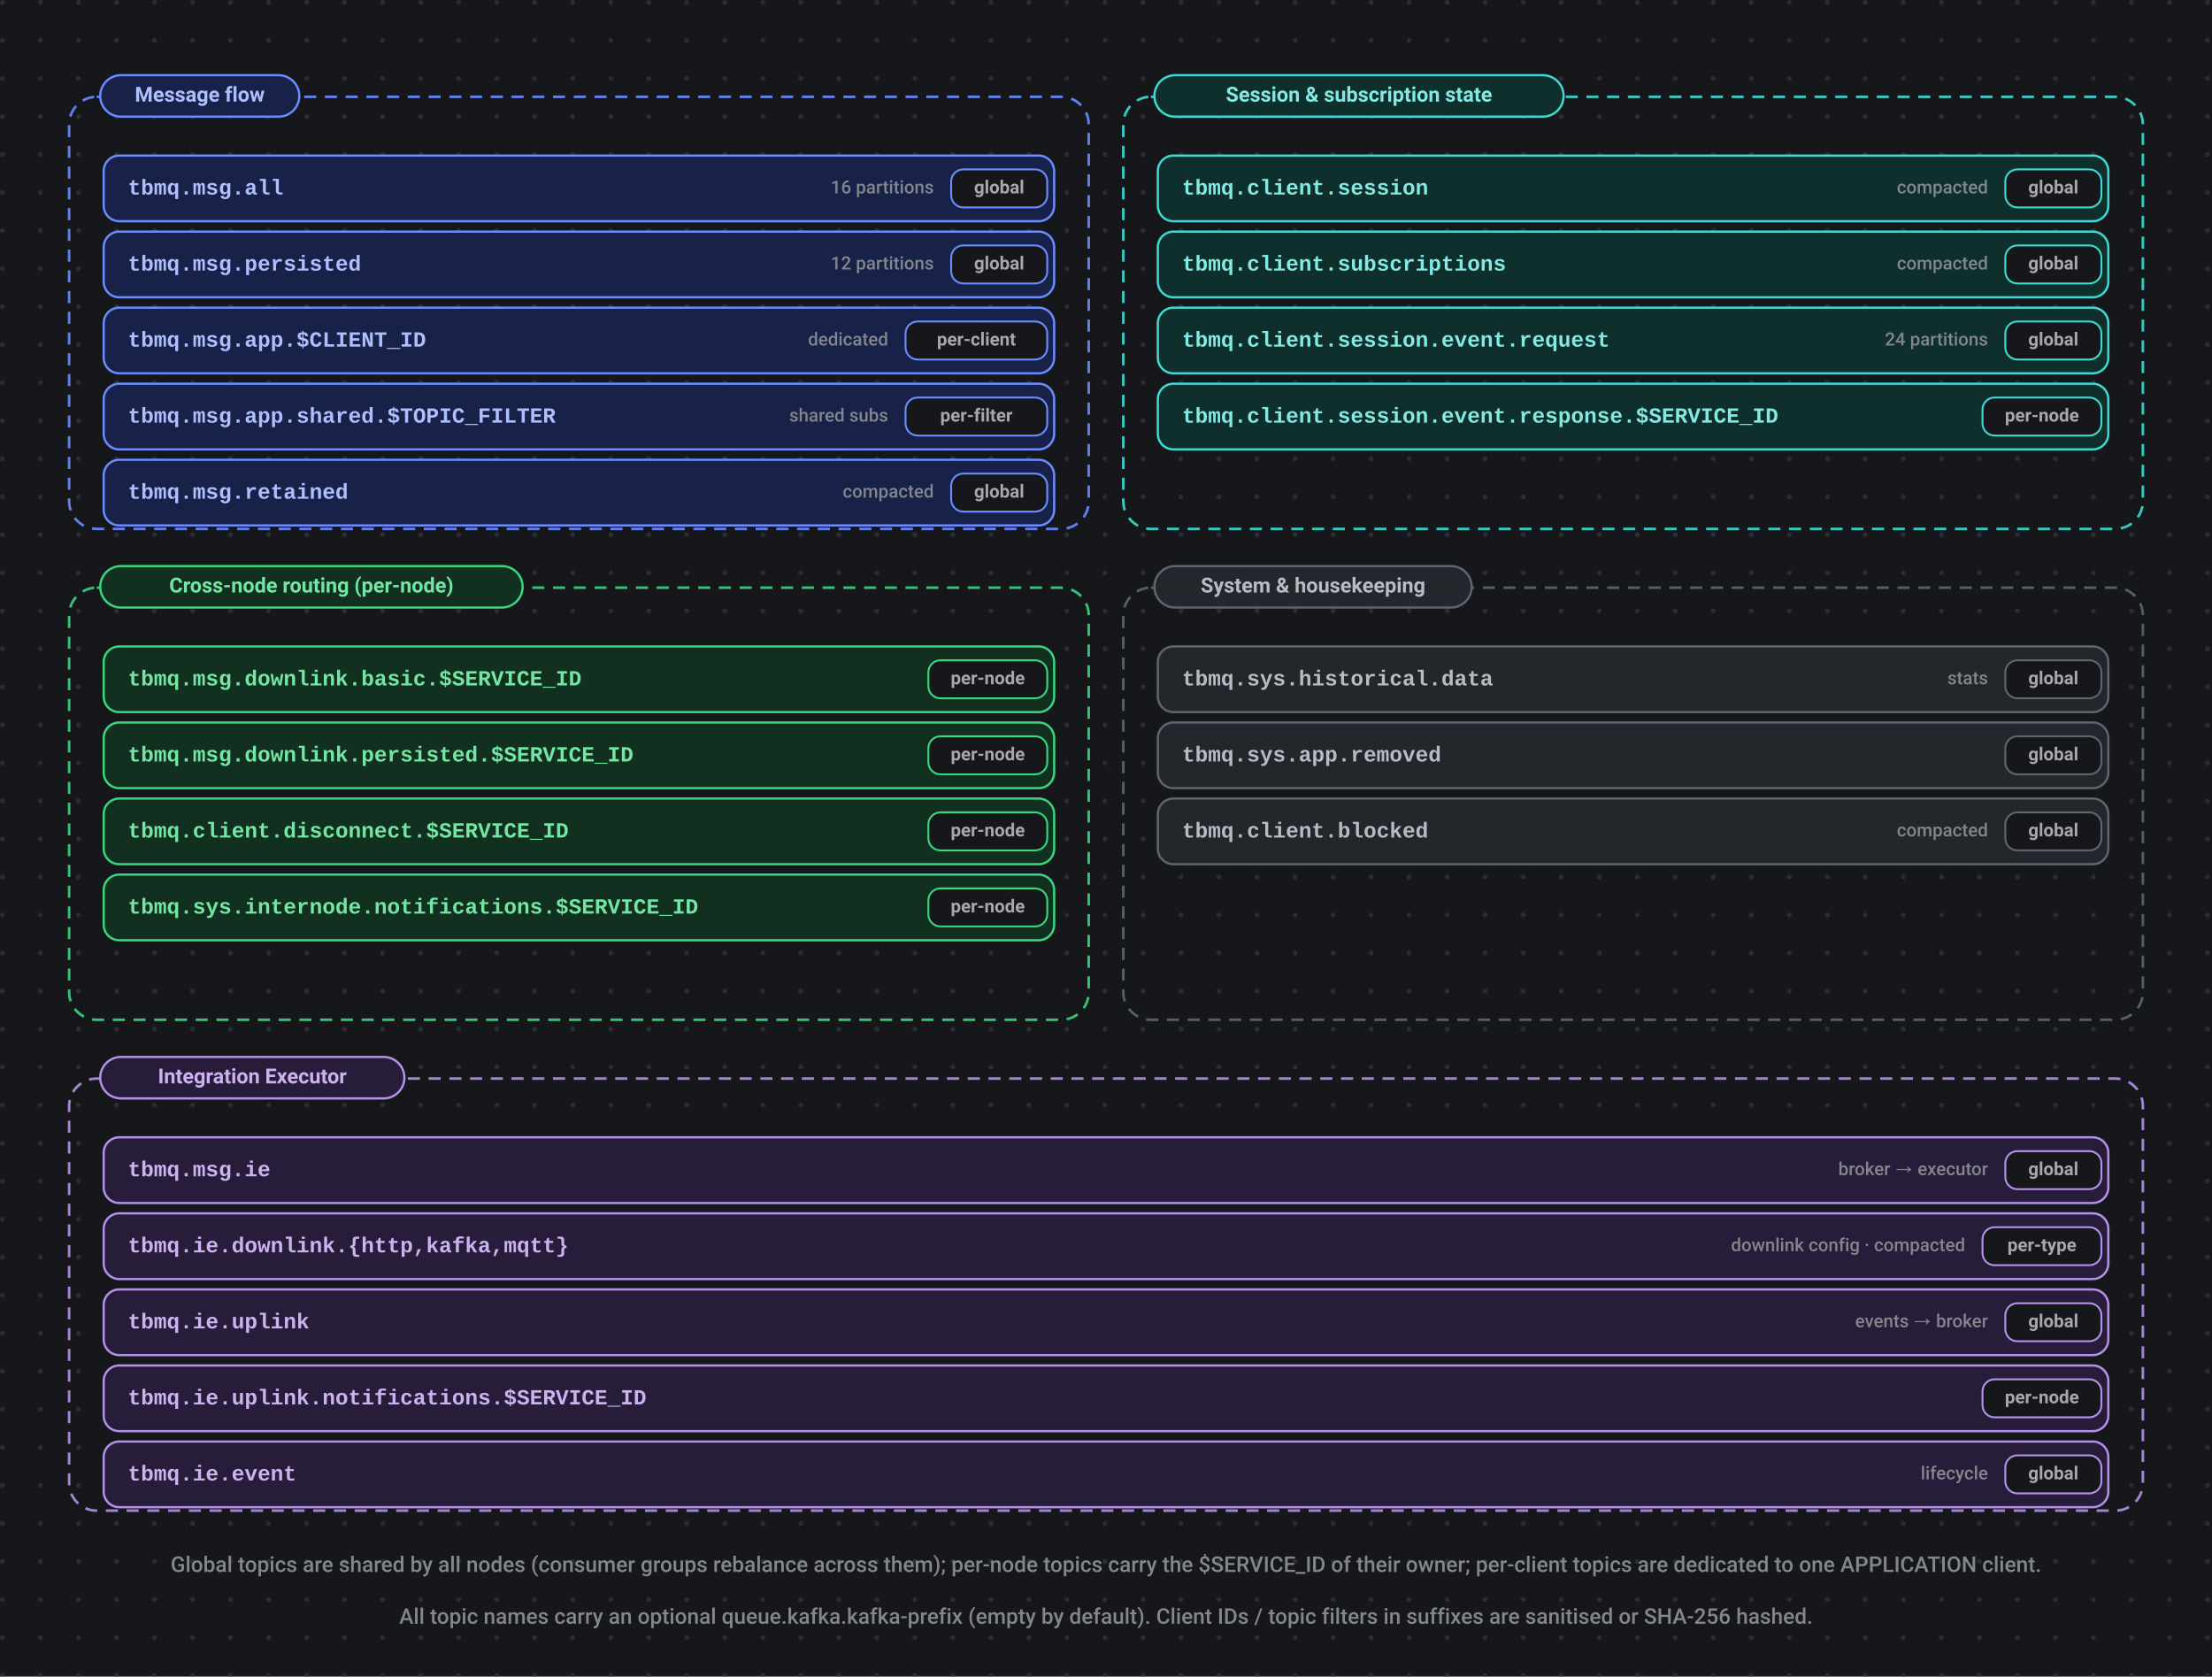
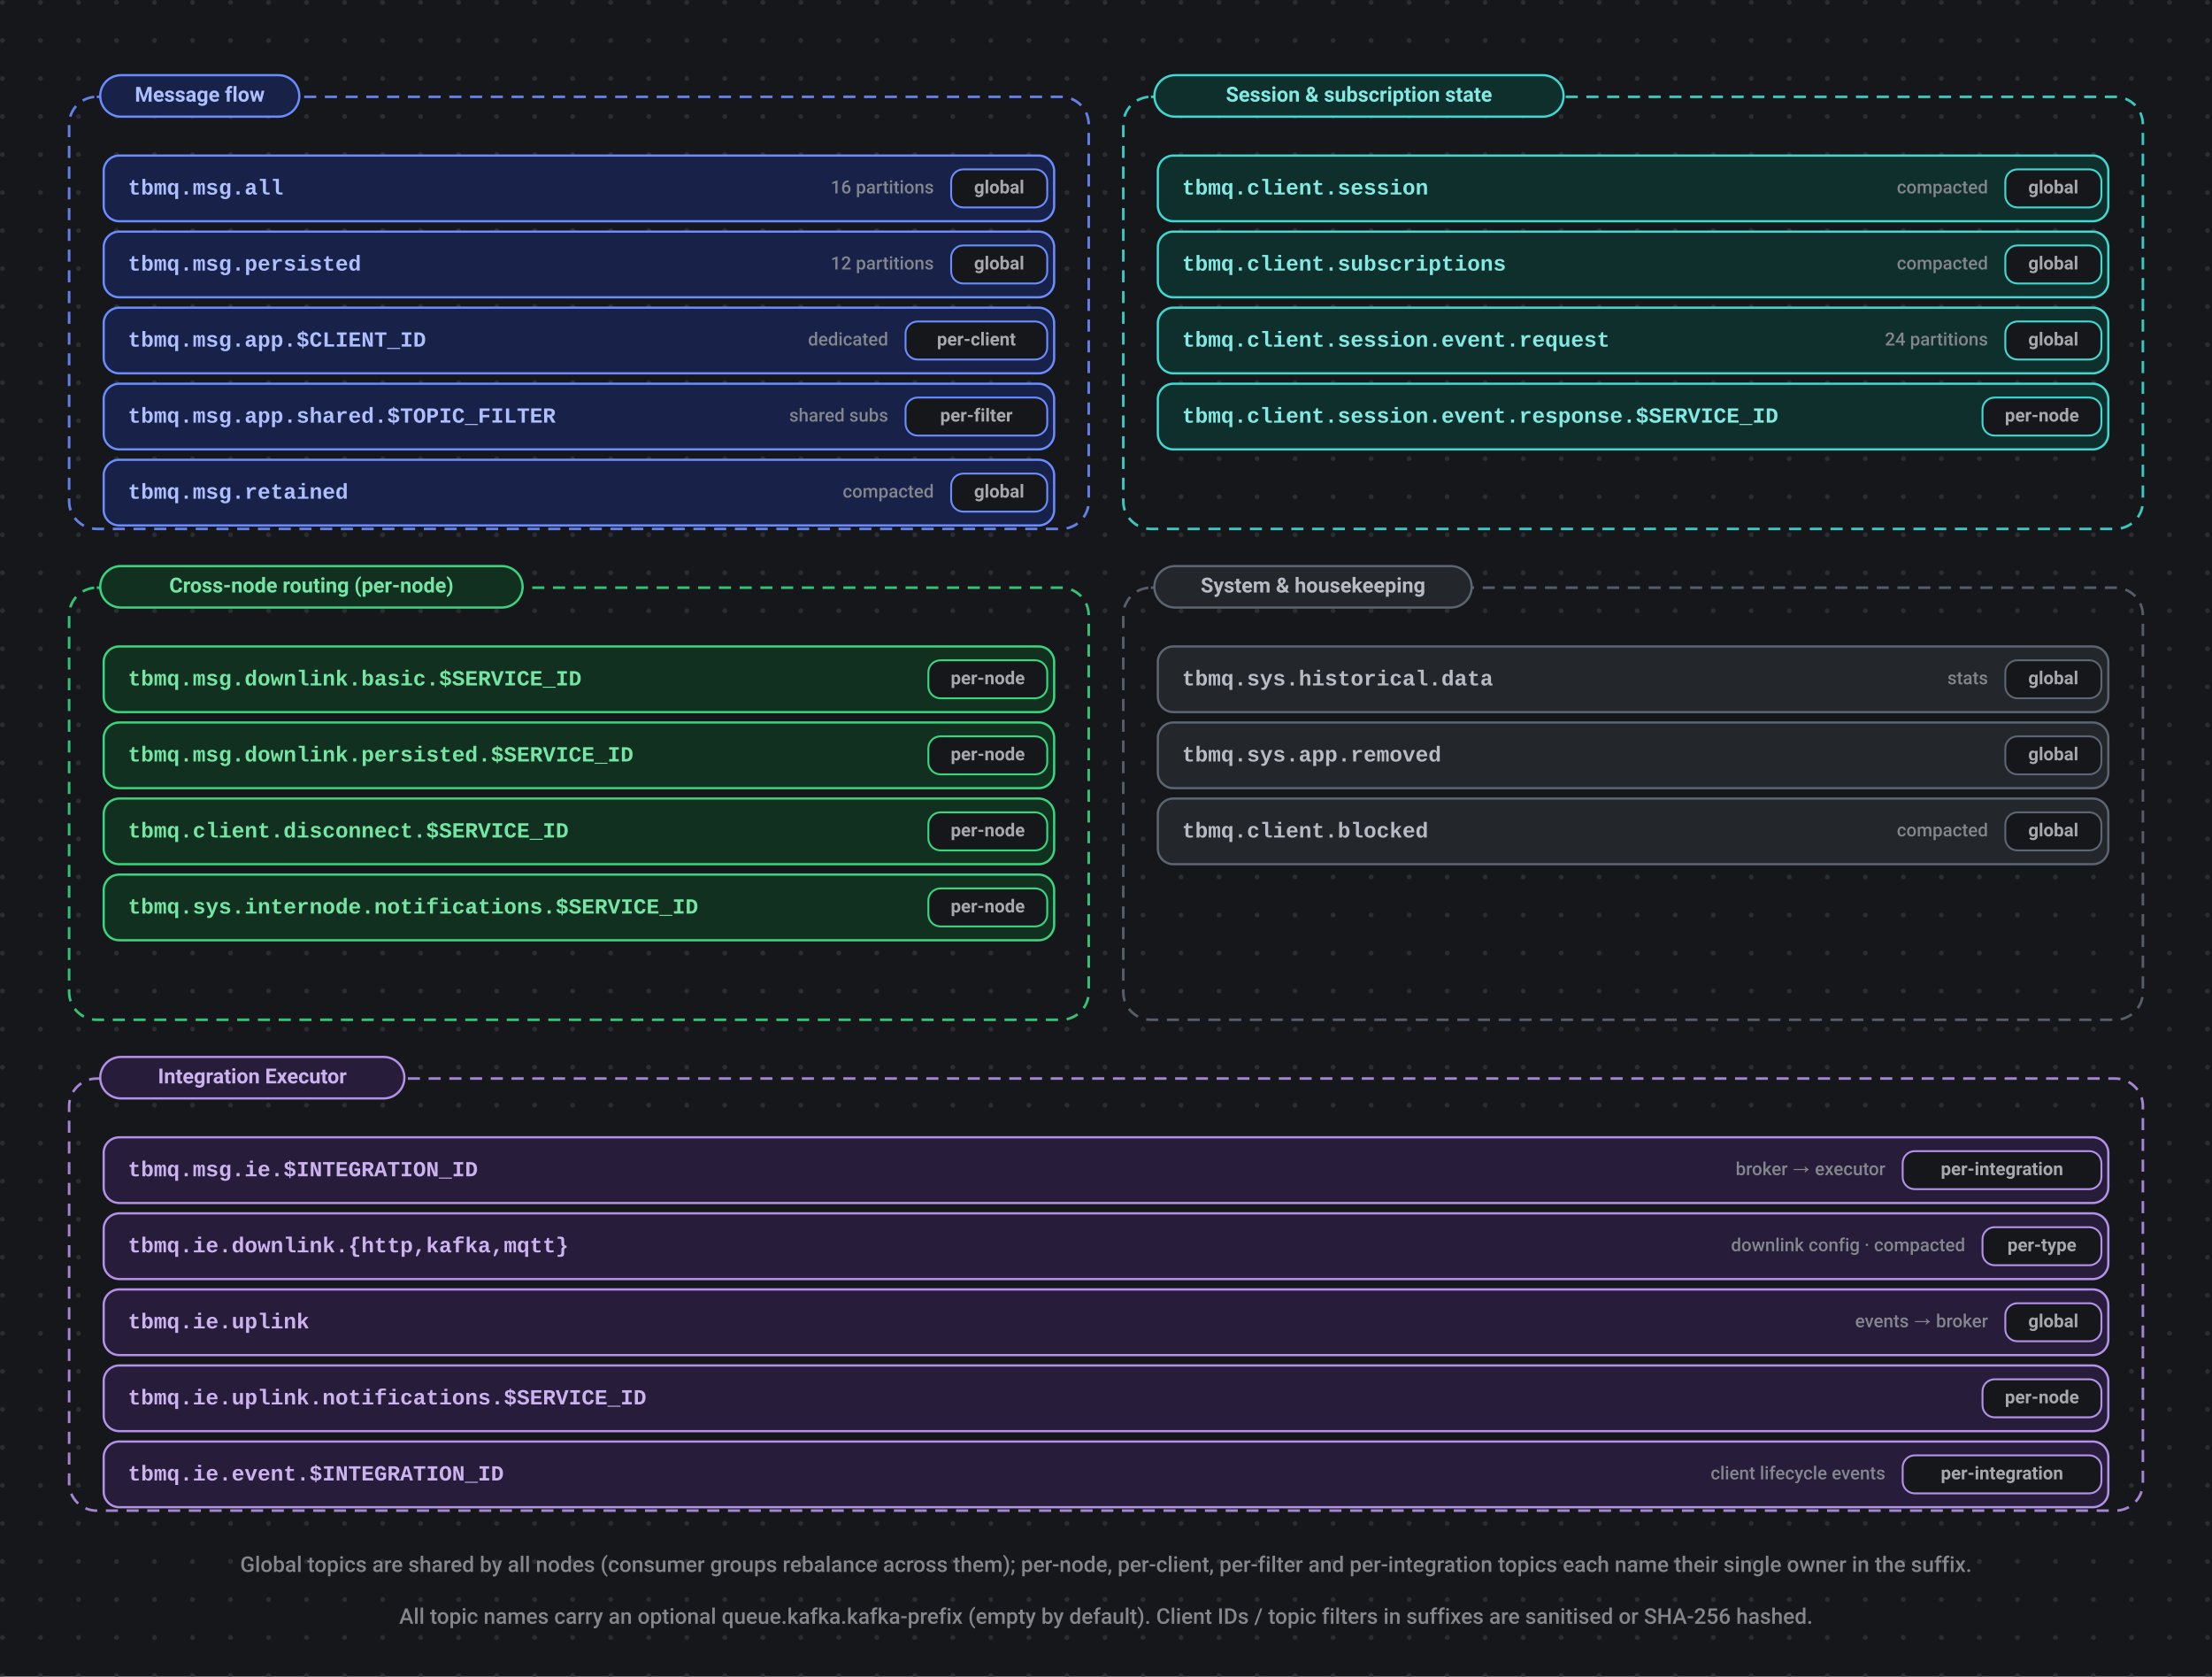
<svg xmlns="http://www.w3.org/2000/svg" viewBox="0 0 1280 970" width="1280" height="970" font-family="system-ui, -apple-system, 'Segoe UI', Roboto, Helvetica, Arial, sans-serif">
  <defs>
    <pattern id="dots" width="22" height="22" patternUnits="userSpaceOnUse">
      <circle cx="1.4" cy="1.4" r="1.4" fill="#33363d" opacity="0.7" />
    </pattern>
  </defs>
  <rect x="0" y="0" width="1280" height="970" fill="#16171a" />
  <rect x="0" y="0" width="1280" height="970" fill="url(#dots)" />
  <rect x="40" y="56" width="590" height="250" rx="16" fill="none" stroke="#6b8cff" stroke-width="1.5" stroke-dasharray="7 5" opacity="0.9" />
  <rect x="58" y="43.5" width="115.2" height="24" rx="12" fill="#182148" stroke="#6b8cff" stroke-width="1.3" />
  <text x="115.6" y="55.5" font-family="system-ui, -apple-system, 'Segoe UI', Roboto, Helvetica, Arial, sans-serif" font-size="12" font-weight="700" fill="#aebfff" text-anchor="middle" opacity="1" dominant-baseline="middle">Message flow</text>
  <rect x="60" y="90" width="550" height="38" rx="9" fill="#182148" stroke="#6b8cff" stroke-width="1.3" />
  <text x="74" y="109" font-family="ui-monospace, SFMono-Regular, Menlo, Consolas, 'Liberation Mono', 'Courier New', monospace" font-size="12.5" font-weight="600" fill="#aebfff" text-anchor="start" opacity="1" dominant-baseline="middle">tbmq.msg.all</text>
  <rect x="550.4" y="98" width="55.6" height="22" rx="7" fill="#16171a" stroke="#6b8cff" stroke-width="1.1" />
  <text x="578.2" y="109" font-family="system-ui, -apple-system, 'Segoe UI', Roboto, Helvetica, Arial, sans-serif" font-size="10.5" font-weight="600" fill="#a6a8ae" text-anchor="middle" opacity="1" dominant-baseline="middle">global</text>
  <text x="540.4" y="109" font-family="system-ui, -apple-system, 'Segoe UI', Roboto, Helvetica, Arial, sans-serif" font-size="10.5" font-weight="500" fill="#83868c" text-anchor="end" opacity="1" dominant-baseline="middle">16 partitions</text>
  <rect x="60" y="134" width="550" height="38" rx="9" fill="#182148" stroke="#6b8cff" stroke-width="1.3" />
  <text x="74" y="153" font-family="ui-monospace, SFMono-Regular, Menlo, Consolas, 'Liberation Mono', 'Courier New', monospace" font-size="12.5" font-weight="600" fill="#aebfff" text-anchor="start" opacity="1" dominant-baseline="middle">tbmq.msg.persisted</text>
  <rect x="550.4" y="142" width="55.6" height="22" rx="7" fill="#16171a" stroke="#6b8cff" stroke-width="1.1" />
  <text x="578.2" y="153" font-family="system-ui, -apple-system, 'Segoe UI', Roboto, Helvetica, Arial, sans-serif" font-size="10.5" font-weight="600" fill="#a6a8ae" text-anchor="middle" opacity="1" dominant-baseline="middle">global</text>
  <text x="540.4" y="153" font-family="system-ui, -apple-system, 'Segoe UI', Roboto, Helvetica, Arial, sans-serif" font-size="10.5" font-weight="500" fill="#83868c" text-anchor="end" opacity="1" dominant-baseline="middle">12 partitions</text>
  <rect x="60" y="178" width="550" height="38" rx="9" fill="#182148" stroke="#6b8cff" stroke-width="1.3" />
  <text x="74" y="197" font-family="ui-monospace, SFMono-Regular, Menlo, Consolas, 'Liberation Mono', 'Courier New', monospace" font-size="12.5" font-weight="600" fill="#aebfff" text-anchor="start" opacity="1" dominant-baseline="middle">tbmq.msg.app.$CLIENT_ID</text>
  <rect x="524" y="186" width="82" height="22" rx="7" fill="#16171a" stroke="#6b8cff" stroke-width="1.1" />
  <text x="565" y="197" font-family="system-ui, -apple-system, 'Segoe UI', Roboto, Helvetica, Arial, sans-serif" font-size="10.5" font-weight="600" fill="#a6a8ae" text-anchor="middle" opacity="1" dominant-baseline="middle">per-client</text>
  <text x="514" y="197" font-family="system-ui, -apple-system, 'Segoe UI', Roboto, Helvetica, Arial, sans-serif" font-size="10.5" font-weight="500" fill="#83868c" text-anchor="end" opacity="1" dominant-baseline="middle">dedicated</text>
  <rect x="60" y="222" width="550" height="38" rx="9" fill="#182148" stroke="#6b8cff" stroke-width="1.3" />
  <text x="74" y="241" font-family="ui-monospace, SFMono-Regular, Menlo, Consolas, 'Liberation Mono', 'Courier New', monospace" font-size="12.5" font-weight="600" fill="#aebfff" text-anchor="start" opacity="1" dominant-baseline="middle">tbmq.msg.app.shared.$TOPIC_FILTER</text>
  <rect x="524" y="230" width="82" height="22" rx="7" fill="#16171a" stroke="#6b8cff" stroke-width="1.1" />
  <text x="565" y="241" font-family="system-ui, -apple-system, 'Segoe UI', Roboto, Helvetica, Arial, sans-serif" font-size="10.5" font-weight="600" fill="#a6a8ae" text-anchor="middle" opacity="1" dominant-baseline="middle">per-filter</text>
  <text x="514" y="241" font-family="system-ui, -apple-system, 'Segoe UI', Roboto, Helvetica, Arial, sans-serif" font-size="10.5" font-weight="500" fill="#83868c" text-anchor="end" opacity="1" dominant-baseline="middle">shared subs</text>
  <rect x="60" y="266" width="550" height="38" rx="9" fill="#182148" stroke="#6b8cff" stroke-width="1.3" />
  <text x="74" y="285" font-family="ui-monospace, SFMono-Regular, Menlo, Consolas, 'Liberation Mono', 'Courier New', monospace" font-size="12.5" font-weight="600" fill="#aebfff" text-anchor="start" opacity="1" dominant-baseline="middle">tbmq.msg.retained</text>
  <rect x="550.4" y="274" width="55.6" height="22" rx="7" fill="#16171a" stroke="#6b8cff" stroke-width="1.1" />
  <text x="578.2" y="285" font-family="system-ui, -apple-system, 'Segoe UI', Roboto, Helvetica, Arial, sans-serif" font-size="10.5" font-weight="600" fill="#a6a8ae" text-anchor="middle" opacity="1" dominant-baseline="middle">global</text>
  <text x="540.4" y="285" font-family="system-ui, -apple-system, 'Segoe UI', Roboto, Helvetica, Arial, sans-serif" font-size="10.5" font-weight="500" fill="#83868c" text-anchor="end" opacity="1" dominant-baseline="middle">compacted</text>
  <rect x="650" y="56" width="590" height="250" rx="16" fill="none" stroke="#3fd9d1" stroke-width="1.5" stroke-dasharray="7 5" opacity="0.9" />
  <rect x="668" y="43.5" width="236.8" height="24" rx="12" fill="#0f2f2d" stroke="#3fd9d1" stroke-width="1.3" />
  <text x="786.4" y="55.5" font-family="system-ui, -apple-system, 'Segoe UI', Roboto, Helvetica, Arial, sans-serif" font-size="12" font-weight="700" fill="#82e9e3" text-anchor="middle" opacity="1" dominant-baseline="middle">Session &amp; subscription state</text>
  <rect x="670" y="90" width="550" height="38" rx="9" fill="#0f2f2d" stroke="#3fd9d1" stroke-width="1.3" />
  <text x="684" y="109" font-family="ui-monospace, SFMono-Regular, Menlo, Consolas, 'Liberation Mono', 'Courier New', monospace" font-size="12.5" font-weight="600" fill="#82e9e3" text-anchor="start" opacity="1" dominant-baseline="middle">tbmq.client.session</text>
  <rect x="1160.4" y="98" width="55.6" height="22" rx="7" fill="#16171a" stroke="#3fd9d1" stroke-width="1.1" />
  <text x="1188.2" y="109" font-family="system-ui, -apple-system, 'Segoe UI', Roboto, Helvetica, Arial, sans-serif" font-size="10.5" font-weight="600" fill="#a6a8ae" text-anchor="middle" opacity="1" dominant-baseline="middle">global</text>
  <text x="1150.4" y="109" font-family="system-ui, -apple-system, 'Segoe UI', Roboto, Helvetica, Arial, sans-serif" font-size="10.5" font-weight="500" fill="#83868c" text-anchor="end" opacity="1" dominant-baseline="middle">compacted</text>
  <rect x="670" y="134" width="550" height="38" rx="9" fill="#0f2f2d" stroke="#3fd9d1" stroke-width="1.3" />
  <text x="684" y="153" font-family="ui-monospace, SFMono-Regular, Menlo, Consolas, 'Liberation Mono', 'Courier New', monospace" font-size="12.5" font-weight="600" fill="#82e9e3" text-anchor="start" opacity="1" dominant-baseline="middle">tbmq.client.subscriptions</text>
  <rect x="1160.4" y="142" width="55.6" height="22" rx="7" fill="#16171a" stroke="#3fd9d1" stroke-width="1.1" />
  <text x="1188.2" y="153" font-family="system-ui, -apple-system, 'Segoe UI', Roboto, Helvetica, Arial, sans-serif" font-size="10.5" font-weight="600" fill="#a6a8ae" text-anchor="middle" opacity="1" dominant-baseline="middle">global</text>
  <text x="1150.4" y="153" font-family="system-ui, -apple-system, 'Segoe UI', Roboto, Helvetica, Arial, sans-serif" font-size="10.5" font-weight="500" fill="#83868c" text-anchor="end" opacity="1" dominant-baseline="middle">compacted</text>
  <rect x="670" y="178" width="550" height="38" rx="9" fill="#0f2f2d" stroke="#3fd9d1" stroke-width="1.3" />
  <text x="684" y="197" font-family="ui-monospace, SFMono-Regular, Menlo, Consolas, 'Liberation Mono', 'Courier New', monospace" font-size="12.5" font-weight="600" fill="#82e9e3" text-anchor="start" opacity="1" dominant-baseline="middle">tbmq.client.session.event.request</text>
  <rect x="1160.4" y="186" width="55.6" height="22" rx="7" fill="#16171a" stroke="#3fd9d1" stroke-width="1.1" />
  <text x="1188.2" y="197" font-family="system-ui, -apple-system, 'Segoe UI', Roboto, Helvetica, Arial, sans-serif" font-size="10.5" font-weight="600" fill="#a6a8ae" text-anchor="middle" opacity="1" dominant-baseline="middle">global</text>
  <text x="1150.4" y="197" font-family="system-ui, -apple-system, 'Segoe UI', Roboto, Helvetica, Arial, sans-serif" font-size="10.5" font-weight="500" fill="#83868c" text-anchor="end" opacity="1" dominant-baseline="middle">24 partitions</text>
  <rect x="670" y="222" width="550" height="38" rx="9" fill="#0f2f2d" stroke="#3fd9d1" stroke-width="1.3" />
  <text x="684" y="241" font-family="ui-monospace, SFMono-Regular, Menlo, Consolas, 'Liberation Mono', 'Courier New', monospace" font-size="12.5" font-weight="600" fill="#82e9e3" text-anchor="start" opacity="1" dominant-baseline="middle">tbmq.client.session.event.response.$SERVICE_ID</text>
  <rect x="1147.2" y="230" width="68.8" height="22" rx="7" fill="#16171a" stroke="#3fd9d1" stroke-width="1.1" />
  <text x="1181.6" y="241" font-family="system-ui, -apple-system, 'Segoe UI', Roboto, Helvetica, Arial, sans-serif" font-size="10.5" font-weight="600" fill="#a6a8ae" text-anchor="middle" opacity="1" dominant-baseline="middle">per-node</text>
  <rect x="40" y="340" width="590" height="250" rx="16" fill="none" stroke="#37d67f" stroke-width="1.5" stroke-dasharray="7 5" opacity="0.9" />
  <rect x="58" y="327.5" width="244.4" height="24" rx="12" fill="#12301f" stroke="#37d67f" stroke-width="1.3" />
  <text x="180.2" y="339.5" font-family="system-ui, -apple-system, 'Segoe UI', Roboto, Helvetica, Arial, sans-serif" font-size="12" font-weight="700" fill="#74e6a4" text-anchor="middle" opacity="1" dominant-baseline="middle">Cross-node routing (per-node)</text>
  <rect x="60" y="374" width="550" height="38" rx="9" fill="#12301f" stroke="#37d67f" stroke-width="1.3" />
  <text x="74" y="393" font-family="ui-monospace, SFMono-Regular, Menlo, Consolas, 'Liberation Mono', 'Courier New', monospace" font-size="12.5" font-weight="600" fill="#74e6a4" text-anchor="start" opacity="1" dominant-baseline="middle">tbmq.msg.downlink.basic.$SERVICE_ID</text>
  <rect x="537.2" y="382" width="68.8" height="22" rx="7" fill="#16171a" stroke="#37d67f" stroke-width="1.1" />
  <text x="571.6" y="393" font-family="system-ui, -apple-system, 'Segoe UI', Roboto, Helvetica, Arial, sans-serif" font-size="10.5" font-weight="600" fill="#a6a8ae" text-anchor="middle" opacity="1" dominant-baseline="middle">per-node</text>
  <rect x="60" y="418" width="550" height="38" rx="9" fill="#12301f" stroke="#37d67f" stroke-width="1.3" />
  <text x="74" y="437" font-family="ui-monospace, SFMono-Regular, Menlo, Consolas, 'Liberation Mono', 'Courier New', monospace" font-size="12.5" font-weight="600" fill="#74e6a4" text-anchor="start" opacity="1" dominant-baseline="middle">tbmq.msg.downlink.persisted.$SERVICE_ID</text>
  <rect x="537.2" y="426" width="68.8" height="22" rx="7" fill="#16171a" stroke="#37d67f" stroke-width="1.1" />
  <text x="571.6" y="437" font-family="system-ui, -apple-system, 'Segoe UI', Roboto, Helvetica, Arial, sans-serif" font-size="10.5" font-weight="600" fill="#a6a8ae" text-anchor="middle" opacity="1" dominant-baseline="middle">per-node</text>
  <rect x="60" y="462" width="550" height="38" rx="9" fill="#12301f" stroke="#37d67f" stroke-width="1.3" />
  <text x="74" y="481" font-family="ui-monospace, SFMono-Regular, Menlo, Consolas, 'Liberation Mono', 'Courier New', monospace" font-size="12.5" font-weight="600" fill="#74e6a4" text-anchor="start" opacity="1" dominant-baseline="middle">tbmq.client.disconnect.$SERVICE_ID</text>
  <rect x="537.2" y="470" width="68.8" height="22" rx="7" fill="#16171a" stroke="#37d67f" stroke-width="1.1" />
  <text x="571.6" y="481" font-family="system-ui, -apple-system, 'Segoe UI', Roboto, Helvetica, Arial, sans-serif" font-size="10.5" font-weight="600" fill="#a6a8ae" text-anchor="middle" opacity="1" dominant-baseline="middle">per-node</text>
  <rect x="60" y="506" width="550" height="38" rx="9" fill="#12301f" stroke="#37d67f" stroke-width="1.3" />
  <text x="74" y="525" font-family="ui-monospace, SFMono-Regular, Menlo, Consolas, 'Liberation Mono', 'Courier New', monospace" font-size="12.5" font-weight="600" fill="#74e6a4" text-anchor="start" opacity="1" dominant-baseline="middle">tbmq.sys.internode.notifications.$SERVICE_ID</text>
  <rect x="537.2" y="514" width="68.8" height="22" rx="7" fill="#16171a" stroke="#37d67f" stroke-width="1.1" />
  <text x="571.6" y="525" font-family="system-ui, -apple-system, 'Segoe UI', Roboto, Helvetica, Arial, sans-serif" font-size="10.5" font-weight="600" fill="#a6a8ae" text-anchor="middle" opacity="1" dominant-baseline="middle">per-node</text>
  <rect x="650" y="340" width="590" height="250" rx="16" fill="none" stroke="#5c6572" stroke-width="1.5" stroke-dasharray="7 5" opacity="0.9" />
  <rect x="668" y="327.5" width="183.6" height="24" rx="12" fill="#23262b" stroke="#5c6572" stroke-width="1.3" />
  <text x="759.8" y="339.5" font-family="system-ui, -apple-system, 'Segoe UI', Roboto, Helvetica, Arial, sans-serif" font-size="12" font-weight="700" fill="#b7bcc4" text-anchor="middle" opacity="1" dominant-baseline="middle">System &amp; housekeeping</text>
  <rect x="670" y="374" width="550" height="38" rx="9" fill="#23262b" stroke="#5c6572" stroke-width="1.3" />
  <text x="684" y="393" font-family="ui-monospace, SFMono-Regular, Menlo, Consolas, 'Liberation Mono', 'Courier New', monospace" font-size="12.5" font-weight="600" fill="#b7bcc4" text-anchor="start" opacity="1" dominant-baseline="middle">tbmq.sys.historical.data</text>
  <rect x="1160.4" y="382" width="55.6" height="22" rx="7" fill="#16171a" stroke="#5c6572" stroke-width="1.1" />
  <text x="1188.2" y="393" font-family="system-ui, -apple-system, 'Segoe UI', Roboto, Helvetica, Arial, sans-serif" font-size="10.5" font-weight="600" fill="#a6a8ae" text-anchor="middle" opacity="1" dominant-baseline="middle">global</text>
  <text x="1150.4" y="393" font-family="system-ui, -apple-system, 'Segoe UI', Roboto, Helvetica, Arial, sans-serif" font-size="10.5" font-weight="500" fill="#83868c" text-anchor="end" opacity="1" dominant-baseline="middle">stats</text>
  <rect x="670" y="418" width="550" height="38" rx="9" fill="#23262b" stroke="#5c6572" stroke-width="1.3" />
  <text x="684" y="437" font-family="ui-monospace, SFMono-Regular, Menlo, Consolas, 'Liberation Mono', 'Courier New', monospace" font-size="12.5" font-weight="600" fill="#b7bcc4" text-anchor="start" opacity="1" dominant-baseline="middle">tbmq.sys.app.removed</text>
  <rect x="1160.4" y="426" width="55.6" height="22" rx="7" fill="#16171a" stroke="#5c6572" stroke-width="1.1" />
  <text x="1188.2" y="437" font-family="system-ui, -apple-system, 'Segoe UI', Roboto, Helvetica, Arial, sans-serif" font-size="10.5" font-weight="600" fill="#a6a8ae" text-anchor="middle" opacity="1" dominant-baseline="middle">global</text>
  <rect x="670" y="462" width="550" height="38" rx="9" fill="#23262b" stroke="#5c6572" stroke-width="1.3" />
  <text x="684" y="481" font-family="ui-monospace, SFMono-Regular, Menlo, Consolas, 'Liberation Mono', 'Courier New', monospace" font-size="12.5" font-weight="600" fill="#b7bcc4" text-anchor="start" opacity="1" dominant-baseline="middle">tbmq.client.blocked</text>
  <rect x="1160.4" y="470" width="55.6" height="22" rx="7" fill="#16171a" stroke="#5c6572" stroke-width="1.1" />
  <text x="1188.2" y="481" font-family="system-ui, -apple-system, 'Segoe UI', Roboto, Helvetica, Arial, sans-serif" font-size="10.5" font-weight="600" fill="#a6a8ae" text-anchor="middle" opacity="1" dominant-baseline="middle">global</text>
  <text x="1150.4" y="481" font-family="system-ui, -apple-system, 'Segoe UI', Roboto, Helvetica, Arial, sans-serif" font-size="10.5" font-weight="500" fill="#83868c" text-anchor="end" opacity="1" dominant-baseline="middle">compacted</text>
  <rect x="40" y="624" width="1200" height="250" rx="16" fill="none" stroke="#b491e8" stroke-width="1.5" stroke-dasharray="7 5" opacity="0.9" />
  <rect x="58" y="611.5" width="176" height="24" rx="12" fill="#271d3a" stroke="#b491e8" stroke-width="1.3" />
  <text x="146" y="623.5" font-family="system-ui, -apple-system, 'Segoe UI', Roboto, Helvetica, Arial, sans-serif" font-size="12" font-weight="700" fill="#ccb3f0" text-anchor="middle" opacity="1" dominant-baseline="middle">Integration Executor</text>
  <rect x="60" y="658" width="1160" height="38" rx="9" fill="#271d3a" stroke="#b491e8" stroke-width="1.3" />
-   <text x="74" y="677" font-family="ui-monospace, SFMono-Regular, Menlo, Consolas, 'Liberation Mono', 'Courier New', monospace" font-size="12.5" font-weight="600" fill="#ccb3f0" text-anchor="start" opacity="1" dominant-baseline="middle">tbmq.msg.ie</text>
-   <rect x="1160.4" y="666" width="55.6" height="22" rx="7" fill="#16171a" stroke="#b491e8" stroke-width="1.1" />
-   <text x="1188.2" y="677" font-family="system-ui, -apple-system, 'Segoe UI', Roboto, Helvetica, Arial, sans-serif" font-size="10.5" font-weight="600" fill="#a6a8ae" text-anchor="middle" opacity="1" dominant-baseline="middle">global</text>
-   <text x="1150.4" y="677" font-family="system-ui, -apple-system, 'Segoe UI', Roboto, Helvetica, Arial, sans-serif" font-size="10.5" font-weight="500" fill="#83868c" text-anchor="end" opacity="1" dominant-baseline="middle">broker → executor</text>
+   <text x="74" y="677" font-family="ui-monospace, SFMono-Regular, Menlo, Consolas, 'Liberation Mono', 'Courier New', monospace" font-size="12.5" font-weight="600" fill="#ccb3f0" text-anchor="start" opacity="1" dominant-baseline="middle">tbmq.msg.ie.$INTEGRATION_ID</text>
+   <rect x="1101" y="666" width="115" height="22" rx="7" fill="#16171a" stroke="#b491e8" stroke-width="1.1" />
+   <text x="1158.5" y="677" font-family="system-ui, -apple-system, 'Segoe UI', Roboto, Helvetica, Arial, sans-serif" font-size="10.5" font-weight="600" fill="#a6a8ae" text-anchor="middle" opacity="1" dominant-baseline="middle">per-integration</text>
+   <text x="1091" y="677" font-family="system-ui, -apple-system, 'Segoe UI', Roboto, Helvetica, Arial, sans-serif" font-size="10.5" font-weight="500" fill="#83868c" text-anchor="end" opacity="1" dominant-baseline="middle">broker → executor</text>
  <rect x="60" y="702" width="1160" height="38" rx="9" fill="#271d3a" stroke="#b491e8" stroke-width="1.3" />
  <text x="74" y="721" font-family="ui-monospace, SFMono-Regular, Menlo, Consolas, 'Liberation Mono', 'Courier New', monospace" font-size="12.5" font-weight="600" fill="#ccb3f0" text-anchor="start" opacity="1" dominant-baseline="middle">tbmq.ie.downlink.{http,kafka,mqtt}</text>
  <rect x="1147.2" y="710" width="68.8" height="22" rx="7" fill="#16171a" stroke="#b491e8" stroke-width="1.1" />
  <text x="1181.6" y="721" font-family="system-ui, -apple-system, 'Segoe UI', Roboto, Helvetica, Arial, sans-serif" font-size="10.5" font-weight="600" fill="#a6a8ae" text-anchor="middle" opacity="1" dominant-baseline="middle">per-type</text>
  <text x="1137.2" y="721" font-family="system-ui, -apple-system, 'Segoe UI', Roboto, Helvetica, Arial, sans-serif" font-size="10.5" font-weight="500" fill="#83868c" text-anchor="end" opacity="1" dominant-baseline="middle">downlink config · compacted</text>
  <rect x="60" y="746" width="1160" height="38" rx="9" fill="#271d3a" stroke="#b491e8" stroke-width="1.3" />
  <text x="74" y="765" font-family="ui-monospace, SFMono-Regular, Menlo, Consolas, 'Liberation Mono', 'Courier New', monospace" font-size="12.5" font-weight="600" fill="#ccb3f0" text-anchor="start" opacity="1" dominant-baseline="middle">tbmq.ie.uplink</text>
  <rect x="1160.4" y="754" width="55.6" height="22" rx="7" fill="#16171a" stroke="#b491e8" stroke-width="1.1" />
  <text x="1188.2" y="765" font-family="system-ui, -apple-system, 'Segoe UI', Roboto, Helvetica, Arial, sans-serif" font-size="10.5" font-weight="600" fill="#a6a8ae" text-anchor="middle" opacity="1" dominant-baseline="middle">global</text>
  <text x="1150.4" y="765" font-family="system-ui, -apple-system, 'Segoe UI', Roboto, Helvetica, Arial, sans-serif" font-size="10.5" font-weight="500" fill="#83868c" text-anchor="end" opacity="1" dominant-baseline="middle">events → broker</text>
  <rect x="60" y="790" width="1160" height="38" rx="9" fill="#271d3a" stroke="#b491e8" stroke-width="1.3" />
  <text x="74" y="809" font-family="ui-monospace, SFMono-Regular, Menlo, Consolas, 'Liberation Mono', 'Courier New', monospace" font-size="12.5" font-weight="600" fill="#ccb3f0" text-anchor="start" opacity="1" dominant-baseline="middle">tbmq.ie.uplink.notifications.$SERVICE_ID</text>
  <rect x="1147.2" y="798" width="68.8" height="22" rx="7" fill="#16171a" stroke="#b491e8" stroke-width="1.1" />
  <text x="1181.6" y="809" font-family="system-ui, -apple-system, 'Segoe UI', Roboto, Helvetica, Arial, sans-serif" font-size="10.5" font-weight="600" fill="#a6a8ae" text-anchor="middle" opacity="1" dominant-baseline="middle">per-node</text>
  <rect x="60" y="834" width="1160" height="38" rx="9" fill="#271d3a" stroke="#b491e8" stroke-width="1.3" />
-   <text x="74" y="853" font-family="ui-monospace, SFMono-Regular, Menlo, Consolas, 'Liberation Mono', 'Courier New', monospace" font-size="12.5" font-weight="600" fill="#ccb3f0" text-anchor="start" opacity="1" dominant-baseline="middle">tbmq.ie.event</text>
-   <rect x="1160.4" y="842" width="55.6" height="22" rx="7" fill="#16171a" stroke="#b491e8" stroke-width="1.1" />
-   <text x="1188.2" y="853" font-family="system-ui, -apple-system, 'Segoe UI', Roboto, Helvetica, Arial, sans-serif" font-size="10.5" font-weight="600" fill="#a6a8ae" text-anchor="middle" opacity="1" dominant-baseline="middle">global</text>
-   <text x="1150.4" y="853" font-family="system-ui, -apple-system, 'Segoe UI', Roboto, Helvetica, Arial, sans-serif" font-size="10.5" font-weight="500" fill="#83868c" text-anchor="end" opacity="1" dominant-baseline="middle">lifecycle</text>
-   <text x="640" y="906" font-family="system-ui, -apple-system, 'Segoe UI', Roboto, Helvetica, Arial, sans-serif" font-size="12.5" font-weight="500" fill="#83868c" text-anchor="middle" opacity="1" dominant-baseline="middle">Global topics are shared by all nodes (consumer groups rebalance across them); per-node topics carry the $SERVICE_ID of their owner; per-client topics are dedicated to one APPLICATION client.</text>
+   <text x="74" y="853" font-family="ui-monospace, SFMono-Regular, Menlo, Consolas, 'Liberation Mono', 'Courier New', monospace" font-size="12.5" font-weight="600" fill="#ccb3f0" text-anchor="start" opacity="1" dominant-baseline="middle">tbmq.ie.event.$INTEGRATION_ID</text>
+   <rect x="1101" y="842" width="115" height="22" rx="7" fill="#16171a" stroke="#b491e8" stroke-width="1.1" />
+   <text x="1158.5" y="853" font-family="system-ui, -apple-system, 'Segoe UI', Roboto, Helvetica, Arial, sans-serif" font-size="10.5" font-weight="600" fill="#a6a8ae" text-anchor="middle" opacity="1" dominant-baseline="middle">per-integration</text>
+   <text x="1091" y="853" font-family="system-ui, -apple-system, 'Segoe UI', Roboto, Helvetica, Arial, sans-serif" font-size="10.5" font-weight="500" fill="#83868c" text-anchor="end" opacity="1" dominant-baseline="middle">client lifecycle events</text>
+   <text x="640" y="906" font-family="system-ui, -apple-system, 'Segoe UI', Roboto, Helvetica, Arial, sans-serif" font-size="12.5" font-weight="500" fill="#83868c" text-anchor="middle" opacity="1" dominant-baseline="middle">Global topics are shared by all nodes (consumer groups rebalance across them); per-node, per-client, per-filter and per-integration topics each name their single owner in the suffix.</text>
  <text x="640" y="936" font-family="system-ui, -apple-system, 'Segoe UI', Roboto, Helvetica, Arial, sans-serif" font-size="12.5" font-weight="500" fill="#83868c" text-anchor="middle" opacity="1" dominant-baseline="middle">All topic names carry an optional queue.kafka.kafka-prefix (empty by default). Client IDs / topic filters in suffixes are sanitised or SHA-256 hashed.</text>
</svg>
